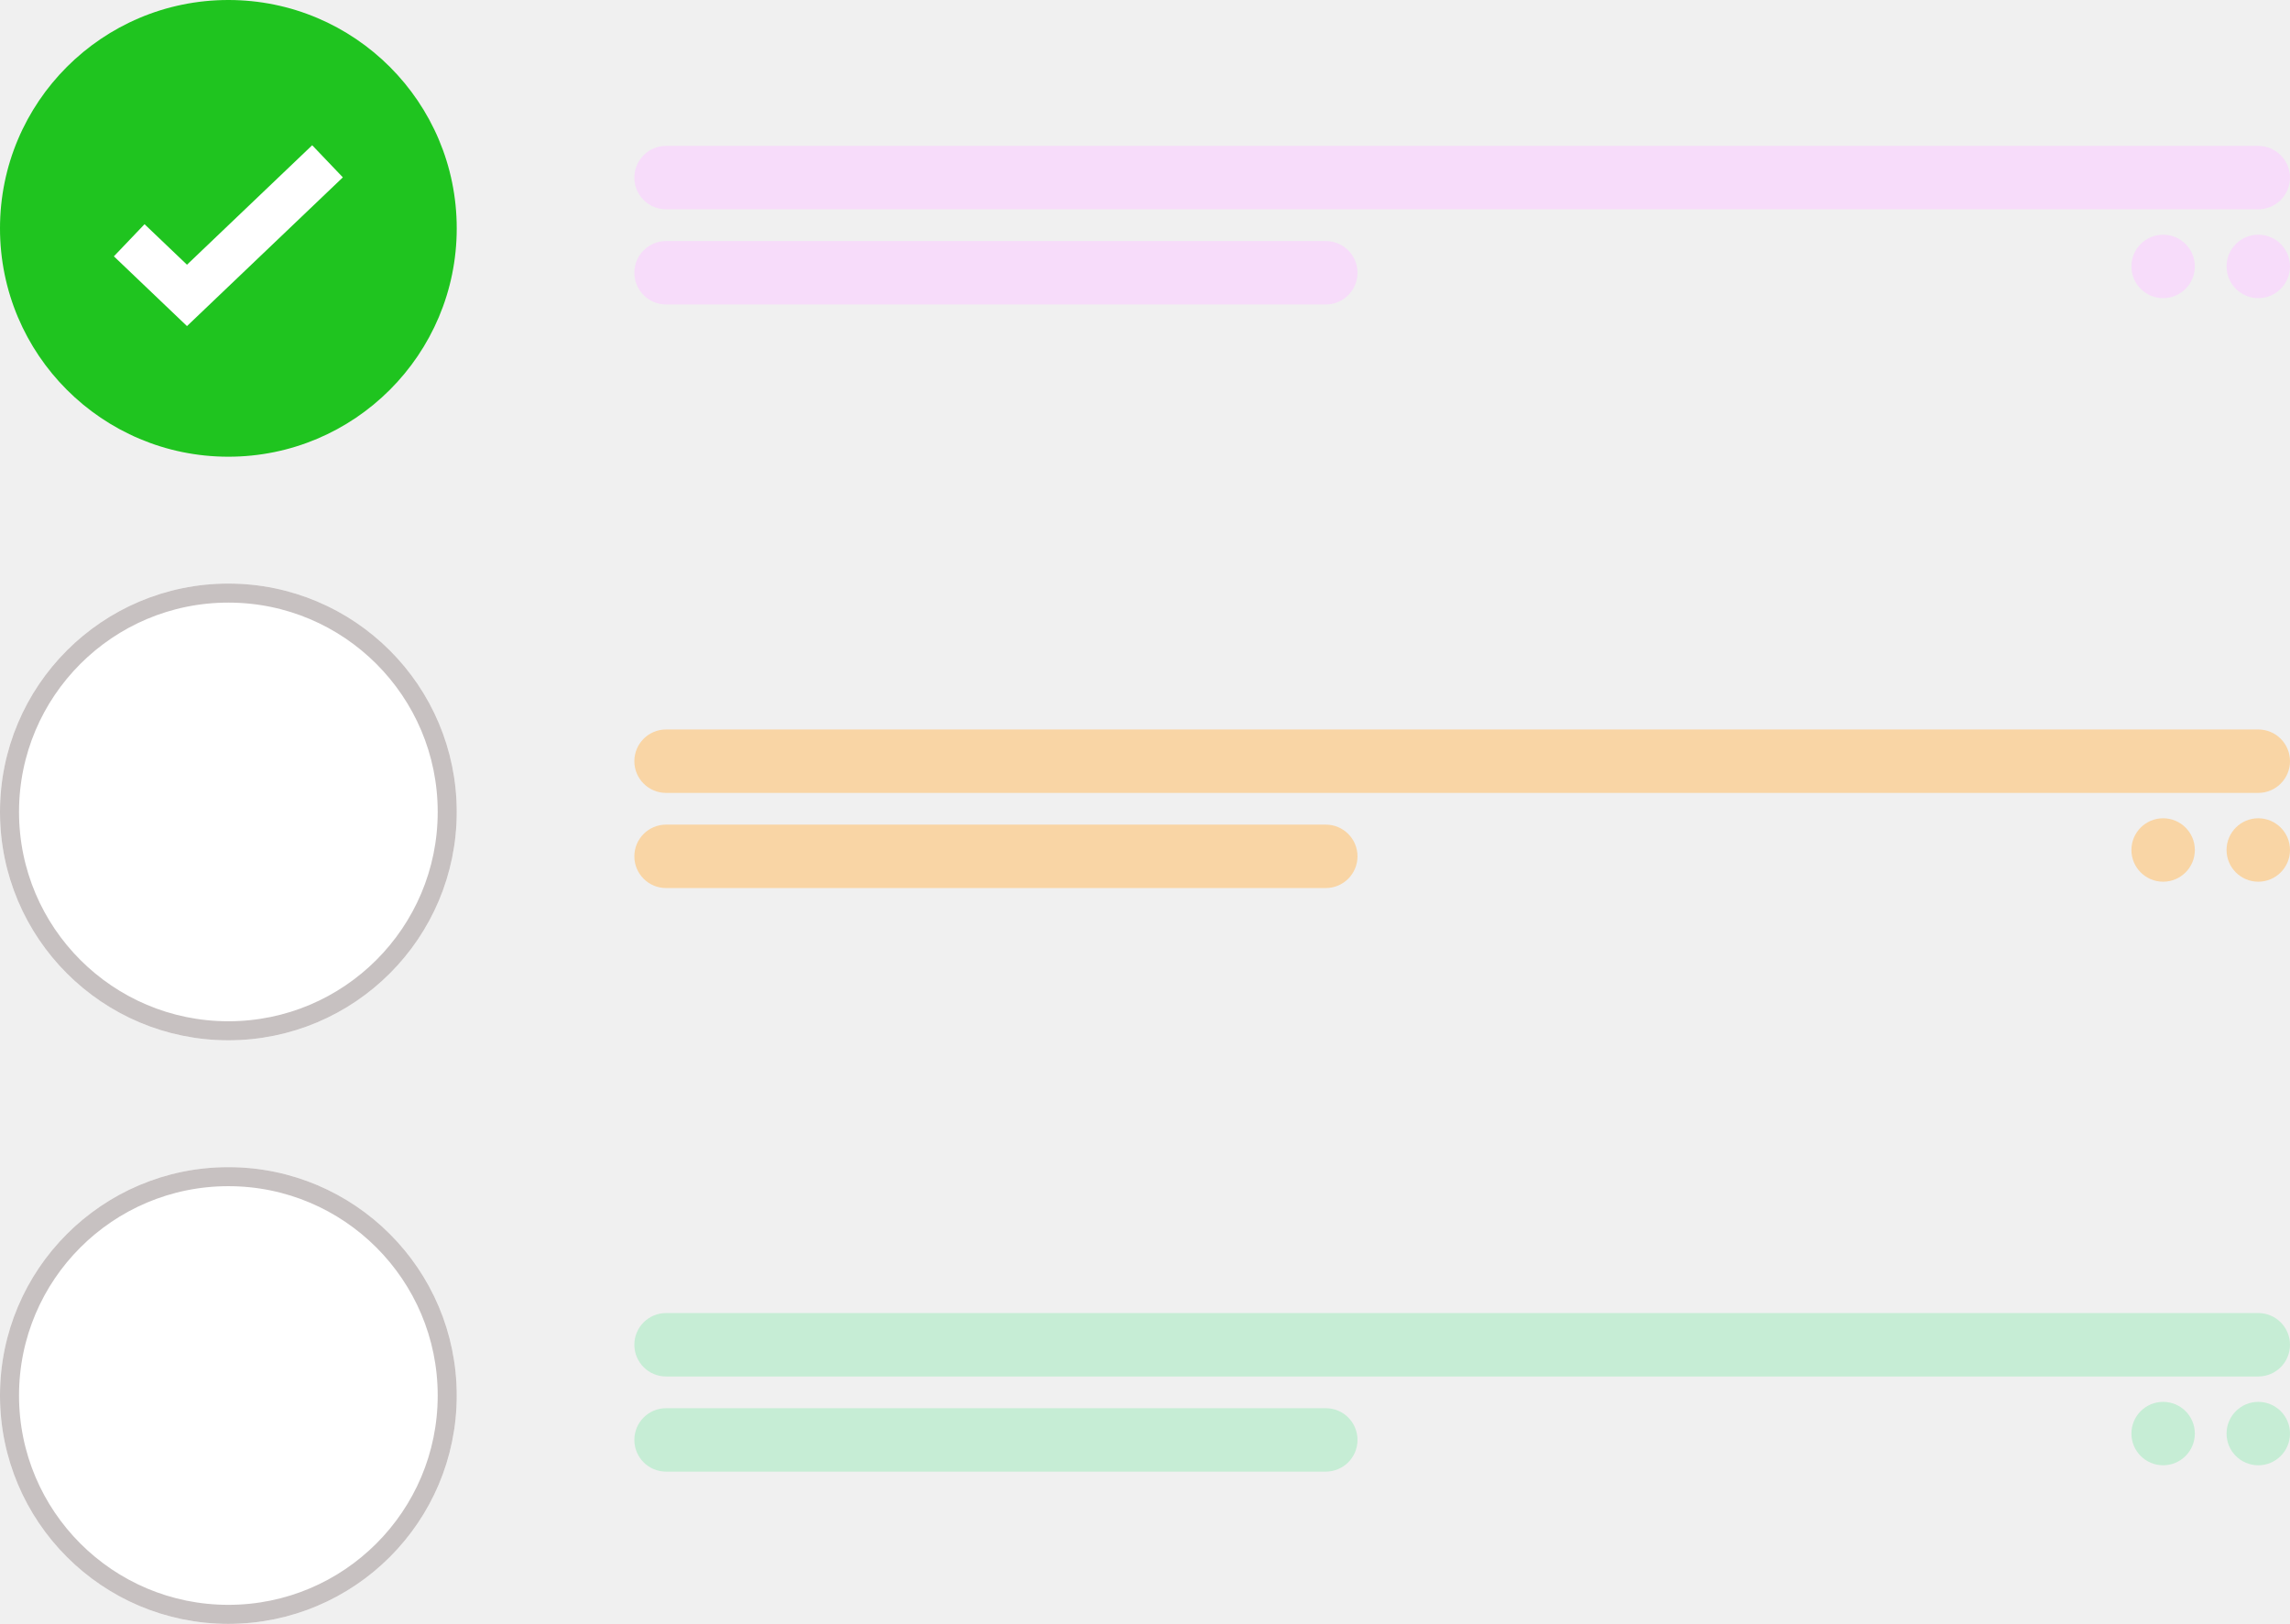
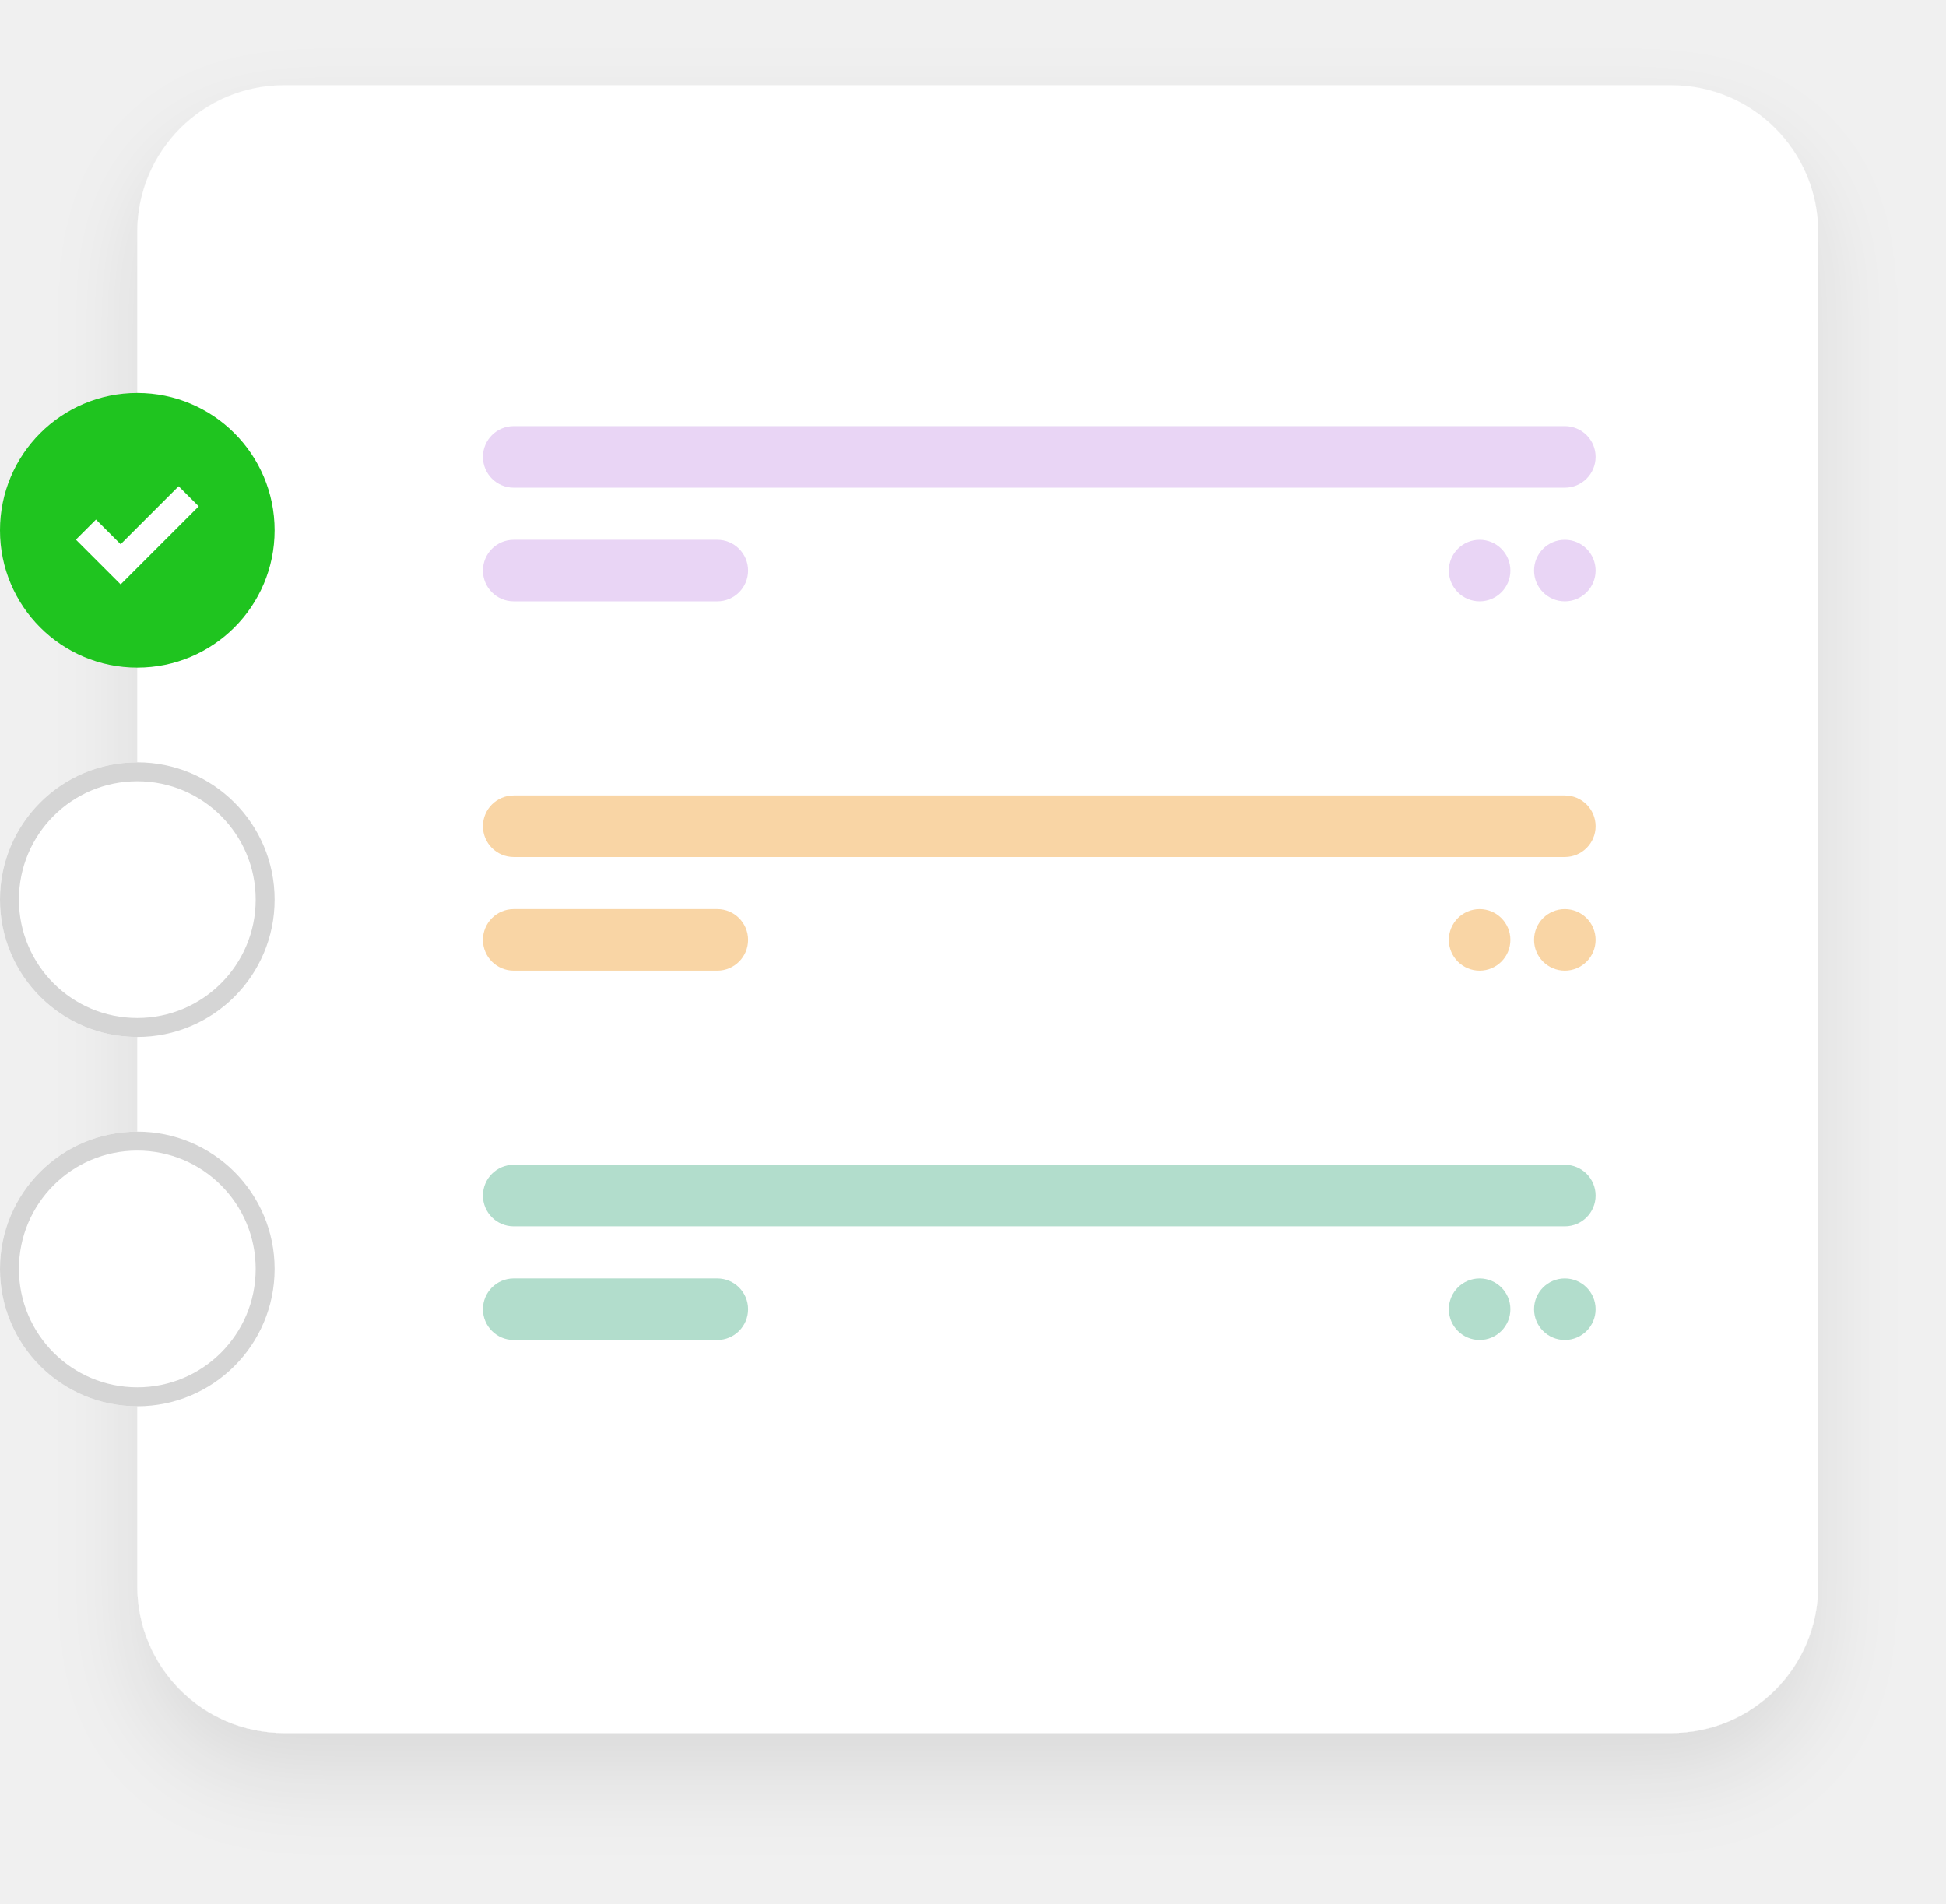
- <svg xmlns="http://www.w3.org/2000/svg" id="Component_5_1" data-name="Component 5 – 1" width="361" height="256" viewBox="0 0 361 256">
-   <g id="Group_3" data-name="Group 3" transform="translate(-1109 -188)">
-     <g id="Ellipse_1" data-name="Ellipse 1" transform="translate(1109 372)" fill="#fff" stroke="#c7c1c1" stroke-width="3">
-       <circle cx="36" cy="36" r="36" stroke="none" />
-       <circle cx="36" cy="36" r="34.5" fill="none" />
+ <svg xmlns="http://www.w3.org/2000/svg" width="411" height="402" viewBox="0 0 411 402">
+   <defs>
+     <filter id="Rectangle_6" x="2" y="0" width="409" height="402" filterUnits="userSpaceOnUse">
+       <feOffset dy="9" input="SourceAlpha" />
+       <feGaussianBlur stdDeviation="9" result="blur" />
+       <feFlood flood-opacity="0.09" />
+       <feComposite operator="in" in2="blur" />
+       <feComposite in="SourceGraphic" />
+     </filter>
+   </defs>
+   <g id="illustration" transform="translate(-1100 -312)">
+     <g transform="matrix(1, 0, 0, 1, 1100, 312)" filter="url(#Rectangle_6)">
+       <rect id="Rectangle_6-2" data-name="Rectangle 6" width="355" height="348" rx="31" transform="translate(29 18)" fill="#fff" />
    </g>
-     <rect id="Rectangle_4" data-name="Rectangle 4" width="261" height="10" rx="5" transform="translate(1209 395)" fill="#c6edd5" />
-     <rect id="Rectangle_5" data-name="Rectangle 5" width="114" height="10" rx="5" transform="translate(1209 410)" fill="#c6edd5" />
-     <rect id="Rectangle_6" data-name="Rectangle 6" width="10" height="10" rx="5" transform="translate(1460 409)" fill="#c6edd5" />
-     <rect id="Rectangle_7" data-name="Rectangle 7" width="10" height="10" rx="5" transform="translate(1445 409)" fill="#c6edd5" />
-   </g>
-   <g id="Group_2" data-name="Group 2" transform="translate(-1109 -280)">
-     <g id="Ellipse_1-2" data-name="Ellipse 1" transform="translate(1109 372)" fill="#fff" stroke="#c7c1c1" stroke-width="3">
-       <circle cx="36" cy="36" r="36" stroke="none" />
-       <circle cx="36" cy="36" r="34.5" fill="none" />
+     <g id="Component_4_1" data-name="Component 4 – 1" transform="translate(1100 395)">
+       <g id="Group_6" data-name="Group 6" transform="translate(-1119 -230)">
+         <g id="Ellipse_1" data-name="Ellipse 1" transform="translate(1119 386)" fill="#fff" stroke="#d5d5d5" stroke-width="4">
+           <circle cx="29" cy="29" r="29" stroke="none" />
+           <circle cx="29" cy="29" r="27" fill="none" />
+         </g>
+         <path id="Path_1" data-name="Path 1" d="M1132.312,416.46l7.333,7.333,9.648-9.648,4.718-4.718" transform="translate(4.839 -1.611)" fill="none" stroke="#fff" stroke-width="6" />
+         <rect id="Rectangle_7" data-name="Rectangle 7" width="235" height="13" rx="6.5" transform="translate(1221 393)" fill="#b2ddcc" />
+         <rect id="Rectangle_8" data-name="Rectangle 8" width="56" height="13" rx="6.5" transform="translate(1221 417)" fill="#b2ddcc" />
+         <rect id="Rectangle_9" data-name="Rectangle 9" width="13" height="13" rx="6.5" transform="translate(1443 417)" fill="#b2ddcc" />
+         <rect id="Rectangle_10" data-name="Rectangle 10" width="13" height="13" rx="6.5" transform="translate(1425 417)" fill="#b2ddcc" />
+       </g>
+       <g id="Group_5" data-name="Group 5" transform="translate(-1119 -308)">
+         <g id="Ellipse_1-2" data-name="Ellipse 1" transform="translate(1119 386)" fill="#fff" stroke="#d5d5d5" stroke-width="4">
+           <circle cx="29" cy="29" r="29" stroke="none" />
+           <circle cx="29" cy="29" r="27" fill="none" />
+         </g>
+         <path id="Path_1-2" data-name="Path 1" d="M1132.312,416.46l7.333,7.333,9.648-9.648,4.718-4.718" transform="translate(4.839 -1.611)" fill="none" stroke="#fff" stroke-width="6" />
+         <rect id="Rectangle_7-2" data-name="Rectangle 7" width="235" height="13" rx="6.5" transform="translate(1221 393)" fill="#f9d5a5" />
+         <rect id="Rectangle_8-2" data-name="Rectangle 8" width="56" height="13" rx="6.5" transform="translate(1221 417)" fill="#f9d5a5" />
+         <rect id="Rectangle_9-2" data-name="Rectangle 9" width="13" height="13" rx="6.5" transform="translate(1443 417)" fill="#f9d5a5" />
+         <rect id="Rectangle_10-2" data-name="Rectangle 10" width="13" height="13" rx="6.5" transform="translate(1425 417)" fill="#f9d5a5" />
+       </g>
+       <g id="Group_4" data-name="Group 4" transform="translate(-1119 -386)">
+         <circle id="Ellipse_1-3" data-name="Ellipse 1" cx="29" cy="29" r="29" transform="translate(1119 386)" fill="#1fc41f" />
+         <path id="Path_1-3" data-name="Path 1" d="M1132.312,416.46l7.333,7.333,9.648-9.648,4.718-4.718" transform="translate(4.839 -1.611)" fill="none" stroke="#fff" stroke-width="6" />
+         <rect id="Rectangle_7-3" data-name="Rectangle 7" width="235" height="13" rx="6.5" transform="translate(1221 393)" fill="#e9d5f5" />
+         <rect id="Rectangle_8-3" data-name="Rectangle 8" width="56" height="13" rx="6.5" transform="translate(1221 417)" fill="#e9d5f5" />
+         <rect id="Rectangle_9-3" data-name="Rectangle 9" width="13" height="13" rx="6.5" transform="translate(1443 417)" fill="#e9d5f5" />
+         <rect id="Rectangle_10-3" data-name="Rectangle 10" width="13" height="13" rx="6.5" transform="translate(1425 417)" fill="#e9d5f5" />
+       </g>
    </g>
-     <rect id="Rectangle_4-2" data-name="Rectangle 4" width="261" height="10" rx="5" transform="translate(1209 395)" fill="#f9d5a5" />
-     <rect id="Rectangle_5-2" data-name="Rectangle 5" width="114" height="10" rx="5" transform="translate(1209 410)" fill="#f9d5a5" />
-     <rect id="Rectangle_6-2" data-name="Rectangle 6" width="10" height="10" rx="5" transform="translate(1460 409)" fill="#f9d5a5" />
-     <rect id="Rectangle_7-2" data-name="Rectangle 7" width="10" height="10" rx="5" transform="translate(1445 409)" fill="#f9d5a5" />
-   </g>
-   <g id="Group_1" data-name="Group 1" transform="translate(-1109 -372)">
-     <circle id="Ellipse_1-3" data-name="Ellipse 1" cx="36" cy="36" r="36" transform="translate(1109 372)" fill="#1fc41f" />
-     <path id="Path_1" data-name="Path 1" d="M1125.575,411.064l9.108,8.692,22.154-21.141" transform="translate(3.794 -1.186)" fill="none" stroke="#fff" stroke-width="7" />
-     <rect id="Rectangle_4-3" data-name="Rectangle 4" width="261" height="10" rx="5" transform="translate(1209 395)" fill="#f7dcfa" />
-     <rect id="Rectangle_5-3" data-name="Rectangle 5" width="114" height="10" rx="5" transform="translate(1209 410)" fill="#f7dcfa" />
-     <rect id="Rectangle_6-3" data-name="Rectangle 6" width="10" height="10" rx="5" transform="translate(1460 409)" fill="#f7dcfa" />
-     <rect id="Rectangle_7-3" data-name="Rectangle 7" width="10" height="10" rx="5" transform="translate(1445 409)" fill="#f7dcfa" />
  </g>
</svg>
